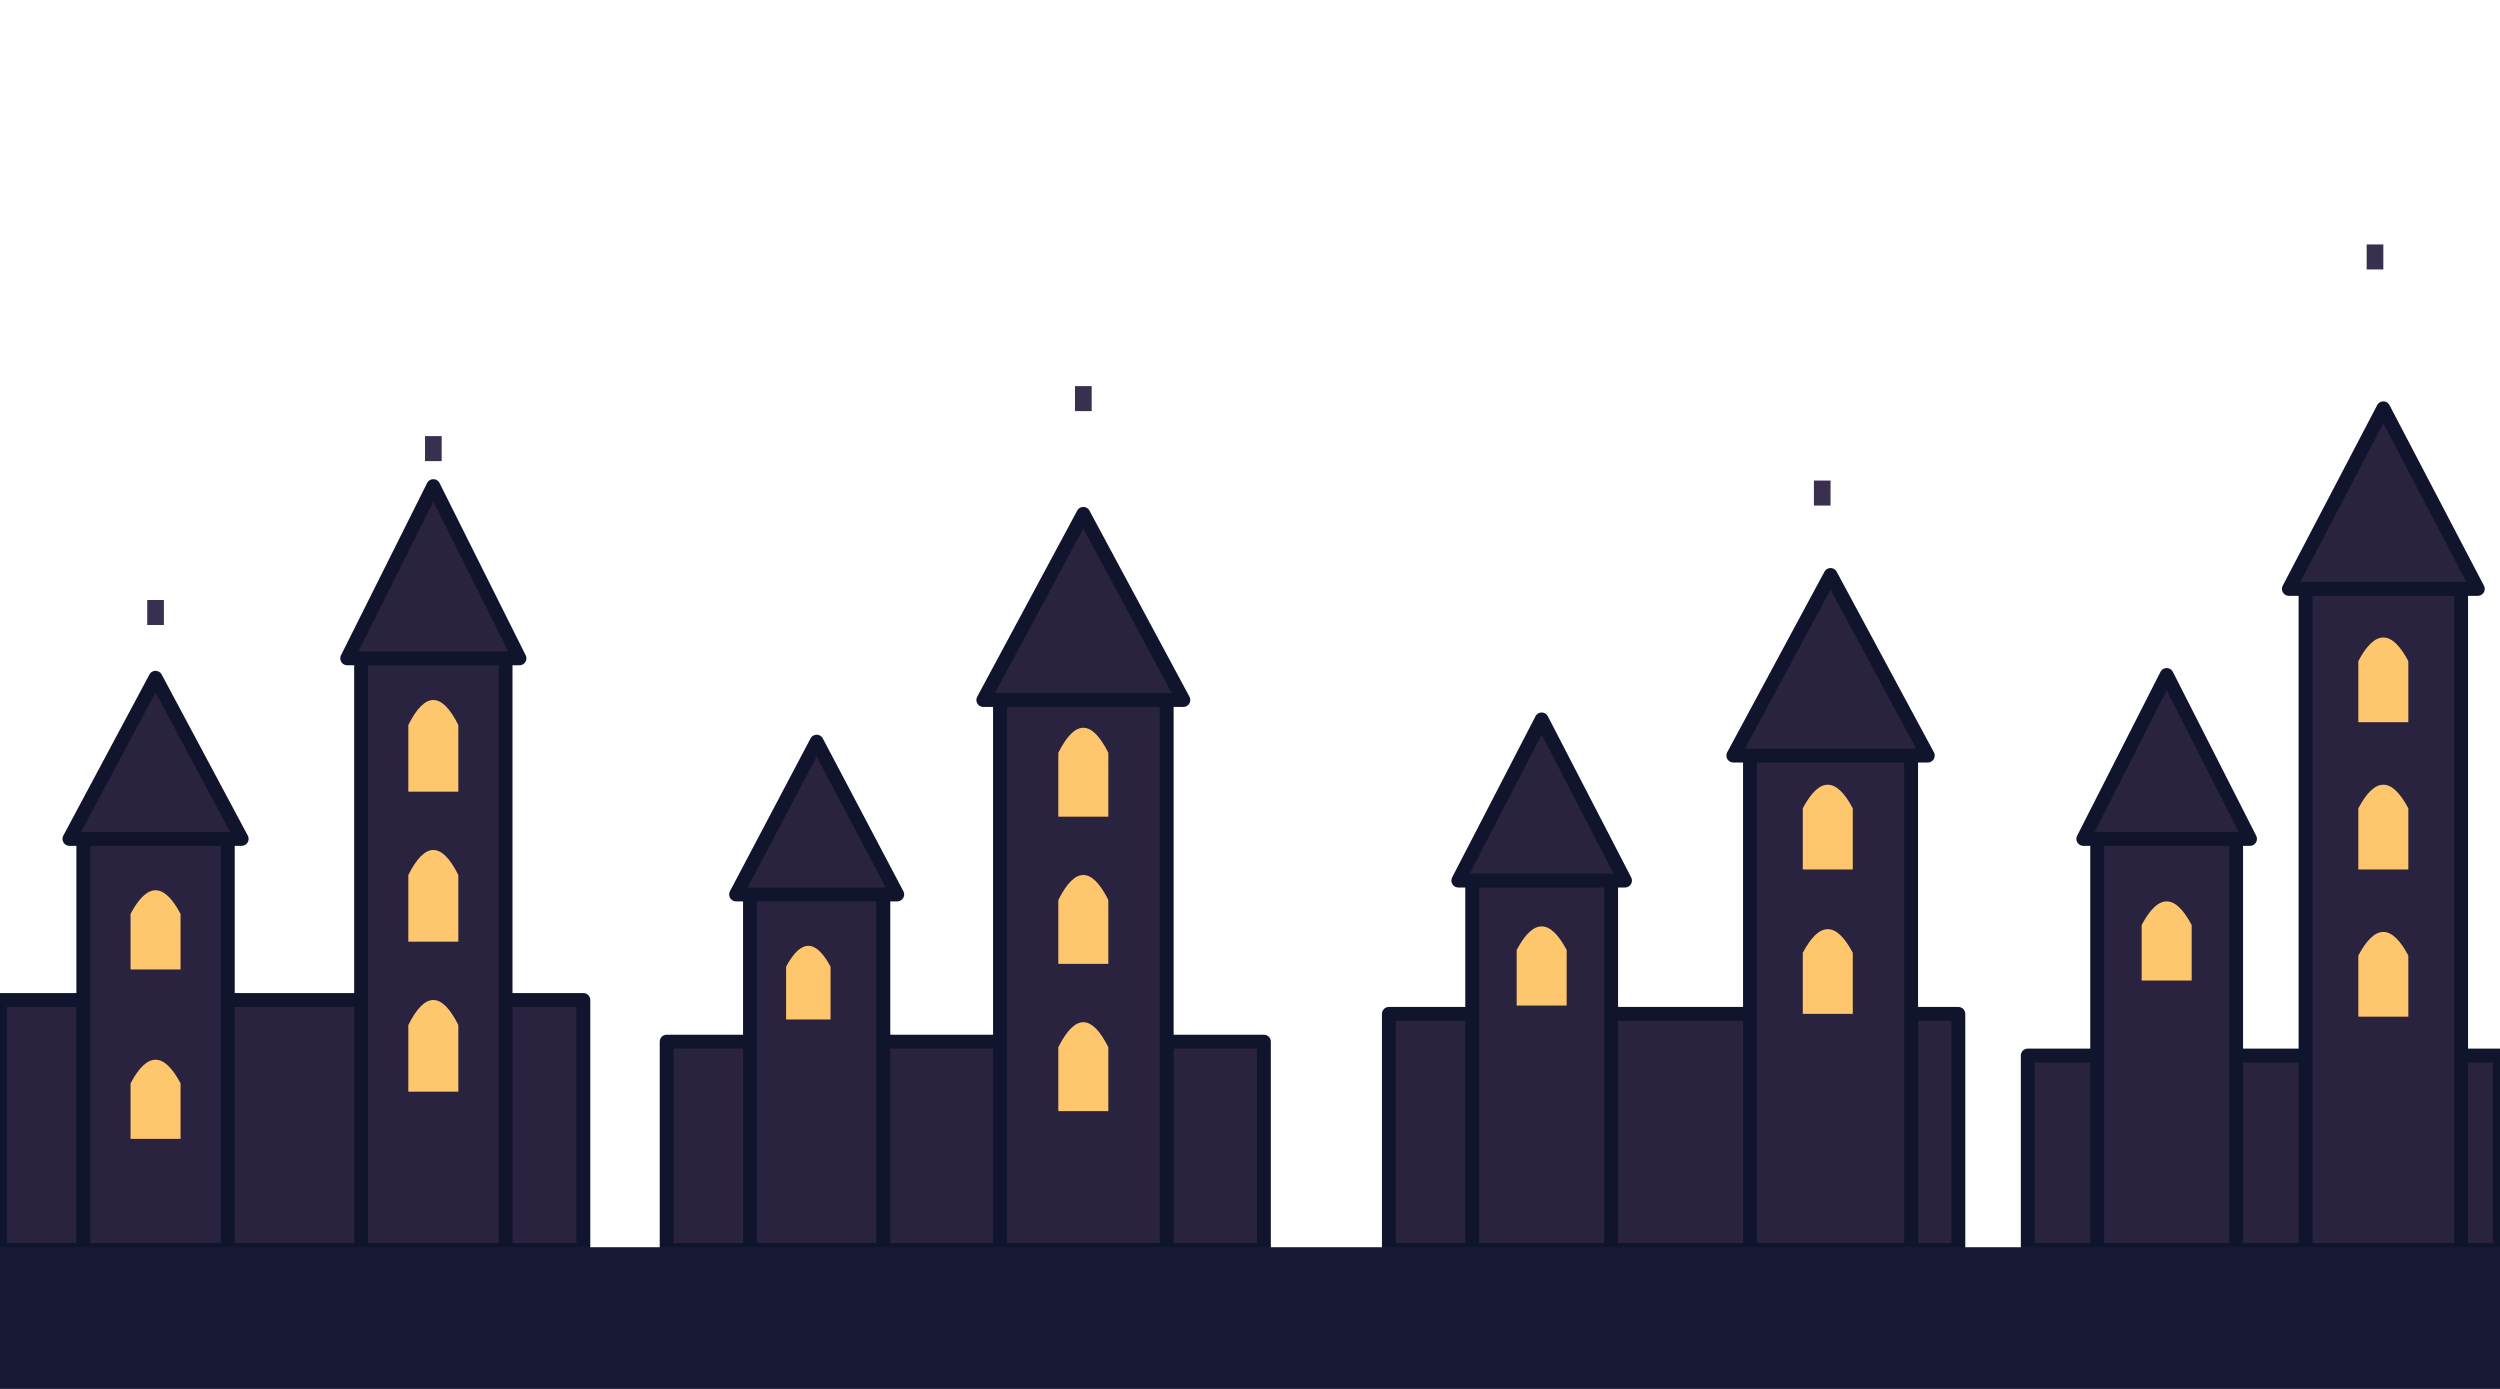
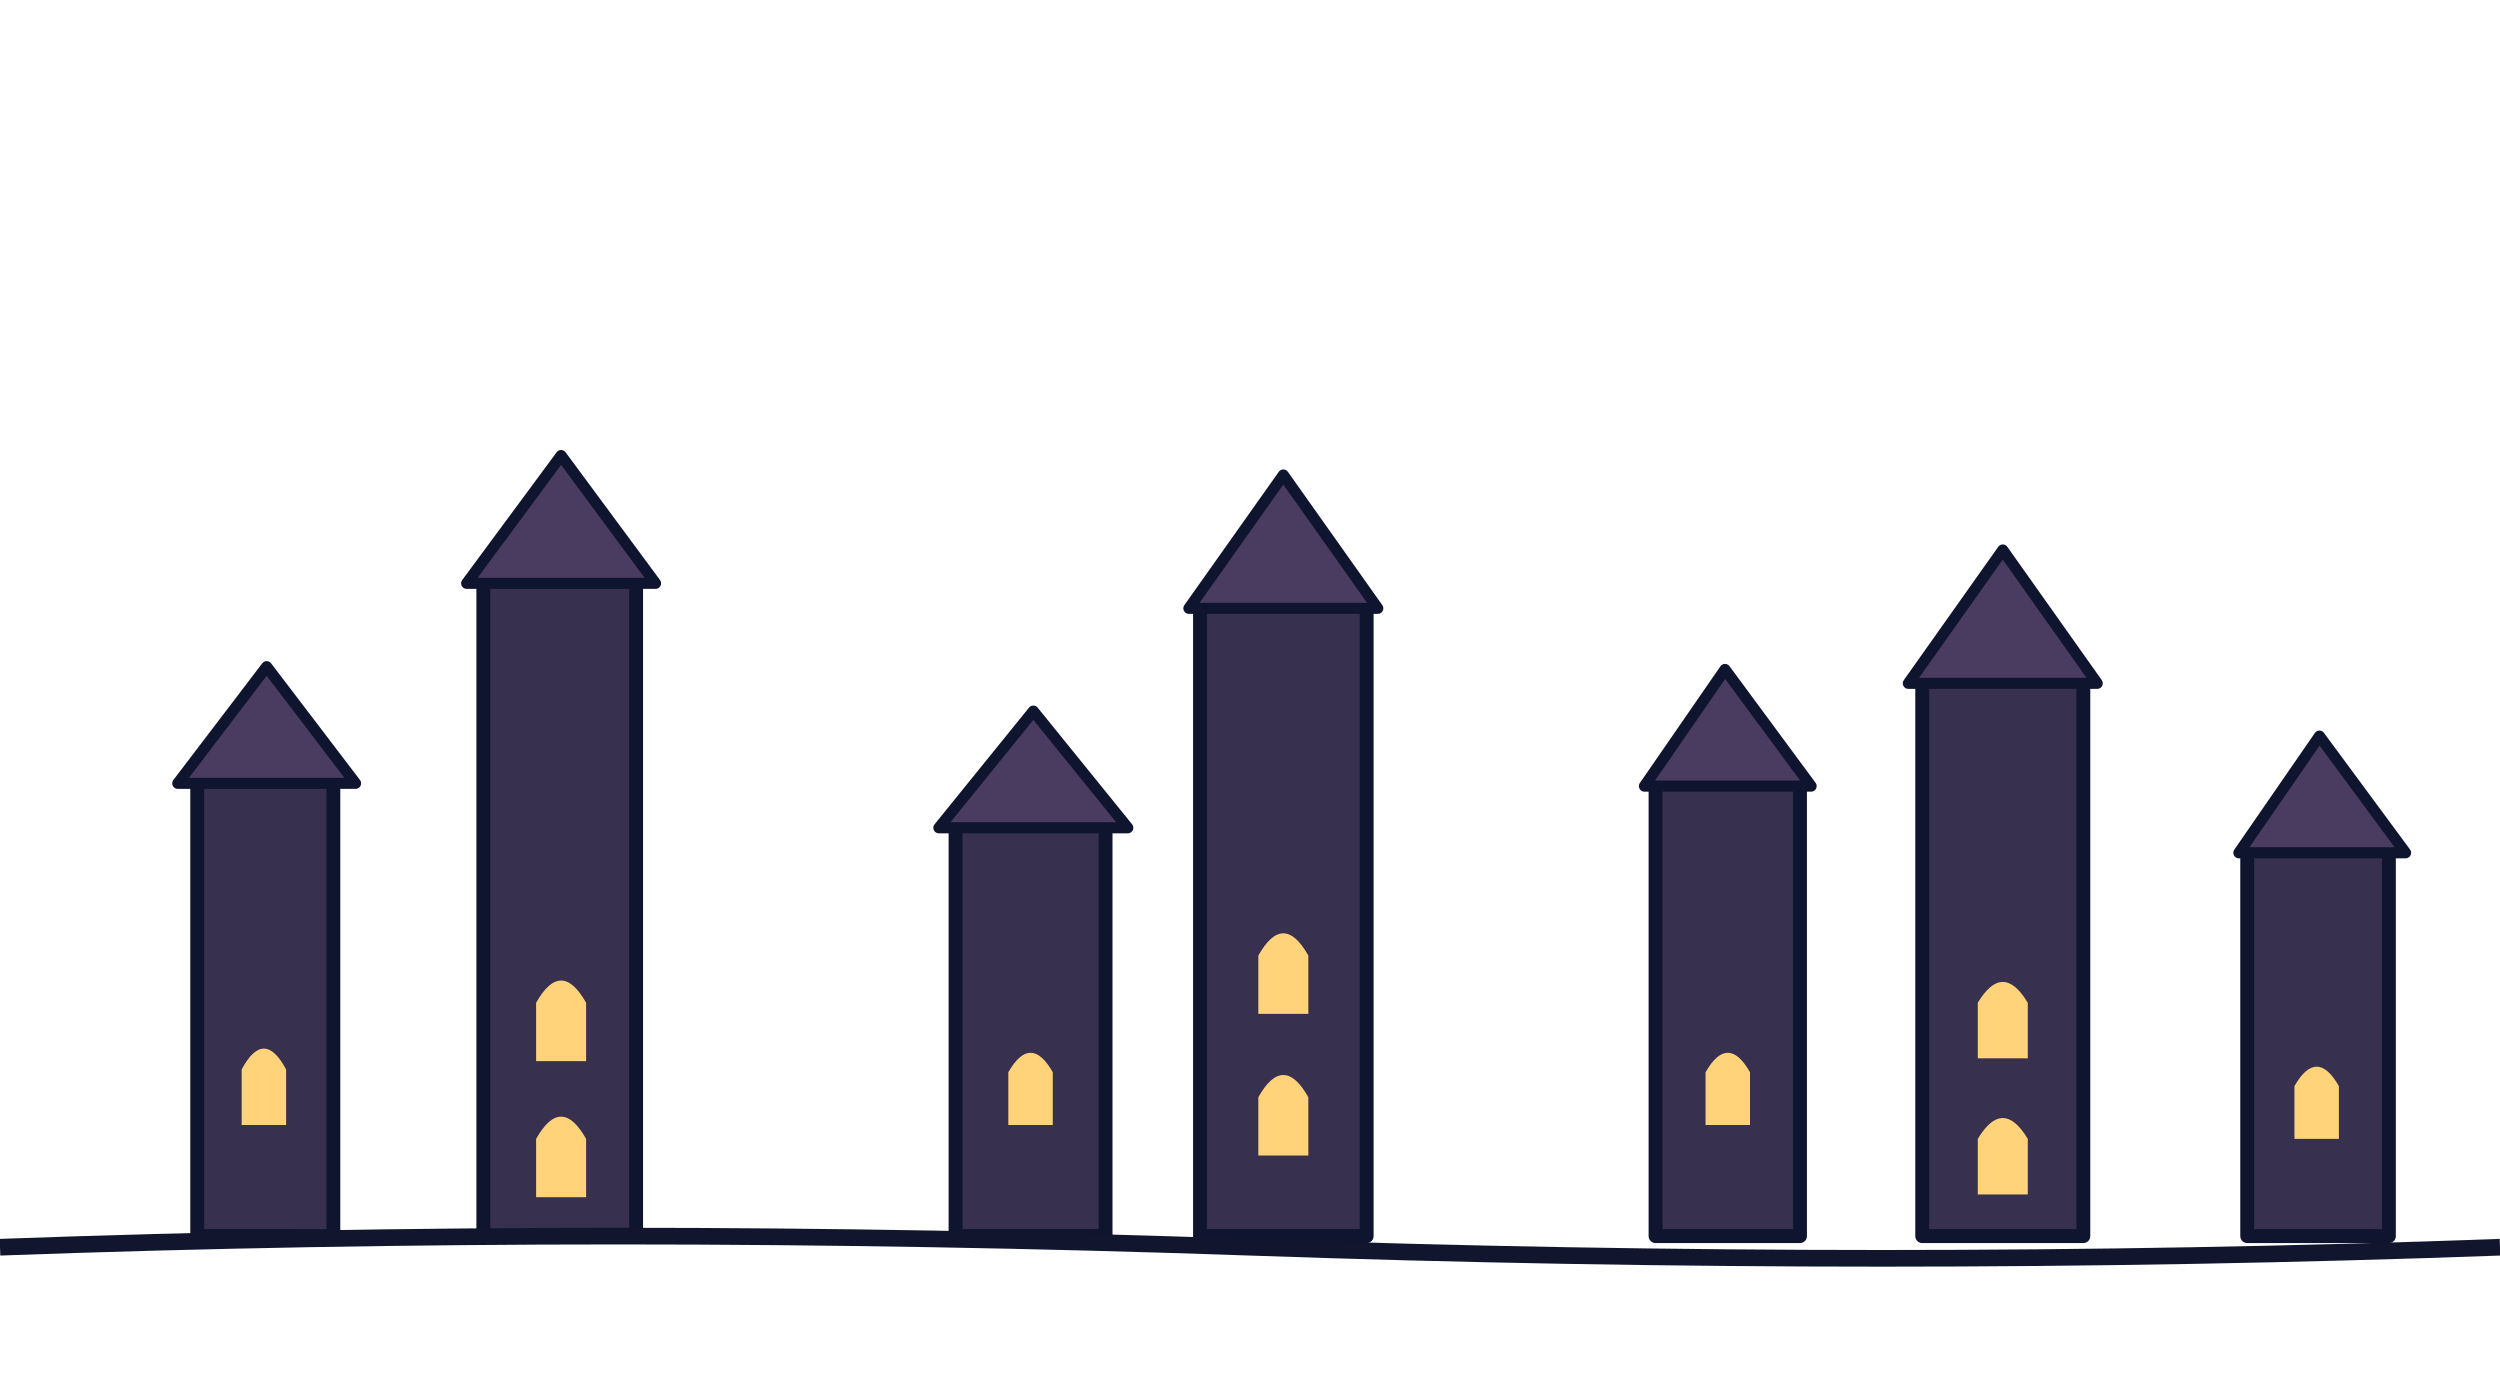
<svg xmlns="http://www.w3.org/2000/svg" width="900" height="500" viewBox="0 0 900 500">
-   <g fill="#292340" stroke="#11142d" stroke-width="5" stroke-linejoin="round">
-     <rect x="0" y="360" width="210" height="90" />
-     <rect x="30" y="300" width="52" height="150" />
-     <path d="M25 302 56 244l31 58Z" />
-     <rect x="130" y="235" width="52" height="215" />
-     <path d="m125 237 31-62 31 62Z" />
-     <rect x="240" y="375" width="215" height="75" />
-     <rect x="270" y="320" width="48" height="130" />
-     <path d="m265 322 29-55 29 55Z" />
-     <rect x="360" y="250" width="60" height="200" />
-     <path d="m354 252 36-67 36 67Z" />
-     <rect x="500" y="365" width="205" height="85" />
-     <rect x="530" y="315" width="50" height="135" />
-     <path d="m525 317 30-58 30 58Z" />
-     <rect x="630" y="270" width="58" height="180" />
-     <path d="m624 272 35-65 35 65Z" />
-     <rect x="730" y="380" width="170" height="70" />
-     <rect x="755" y="300" width="50" height="150" />
-     <path d="m750 302 30-59 30 59Z" />
-     <rect x="830" y="210" width="56" height="240" />
-     <path d="m824 212 34-65 34 65Z" />
+   <g stroke="#10152f" stroke-width="5" stroke-linejoin="round" fill="#38304f">
+     <path d="M71 445V281h49v164Z" />
+     <path d="M174 445V209h55v236Z" />
+     <path d="M344 445V297h54v148Z" />
+     <path d="M432 445V217h60v228Z" />
+     <path d="M596 445V281h52v164Z" />
+     <path d="M692 445V244h58v201Z" />
+     <path d="M809 445V305h51v140Z" />
  </g>
-   <g fill="#ffc76d">
-     <path d="M47 349v-20q9-17 18 0v20Zm0 61v-20q9-17 18 0v20Z" />
-     <path d="M147 285v-24q9-18 18 0v24Zm0 54v-24q9-18 18 0v24Zm0 54v-24q9-18 18 0v24Z" />
-     <path d="M283 367v-19q8-15 16 0v19Z" />
-     <path d="M381 294v-23q9-18 18 0v23Zm0 53v-23q9-18 18 0v23Zm0 53v-23q9-18 18 0v23Z" />
-     <path d="M546 362v-20q9-17 18 0v20Z" />
-     <path d="M649 313v-22q9-17 18 0v22Zm0 52v-22q9-17 18 0v22Z" />
-     <path d="M771 353v-20q9-17 18 0v20Z" />
-     <path d="M849 260v-22q9-17 18 0v22Zm0 53v-22q9-17 18 0v22Zm0 53v-22q9-17 18 0v22Z" />
+   <g fill="#4a3c61" stroke="#10152f" stroke-width="4" stroke-linejoin="round">
+     <path d="M64 282 96 240l32 42Z" />
+     <path d="m168 210 34-46 34 46Z" />
+     <path d="m338 298 34-42 34 42Z" />
+     <path d="m428 219 34-48 34 48Z" />
+     <path d="m592 283 29-42 31 42Z" />
+     <path d="m687 246 34-48 34 48Z" />
+     <path d="m806 307 29-42 31 42Z" />
  </g>
-   <g fill="#39304f">
-     <path d="M56 244v-19h-3v-9h6v9h-3m100-41v-18h-3v-9h6v9h-3m234 0v-18h-3v-9h6v9h-3m266 52v-18h-3v-9h6v9h-3m199-65v-20h-3v-9h6v9h-3" />
+   <g fill="#ffd37a">
+     <path d="M87 405v-20q8-15 16 0v20Z" />
+     <path d="M193 382v-21q9-16 18 0v21Zm0 49v-21q9-16 18 0v21Z" />
+     <path d="M363 405v-19q8-14 16 0v19Z" />
+     <path d="M453 365v-21q9-16 18 0v21Zm0 51v-21q9-16 18 0v21Z" />
+     <path d="M614 405v-19q8-14 16 0v19Z" />
+     <path d="M712 381v-20q9-15 18 0v20Zm0 49v-20q9-15 18 0v20Z" />
+     <path d="M826 410v-19q8-14 16 0v19Z" />
  </g>
-   <path d="M0 449h900v51H0Z" fill="#181a35" />
+   <path d="M0 449q220-8 450 0t450 0" fill="none" stroke="#11162e" stroke-width="6" />
</svg>
